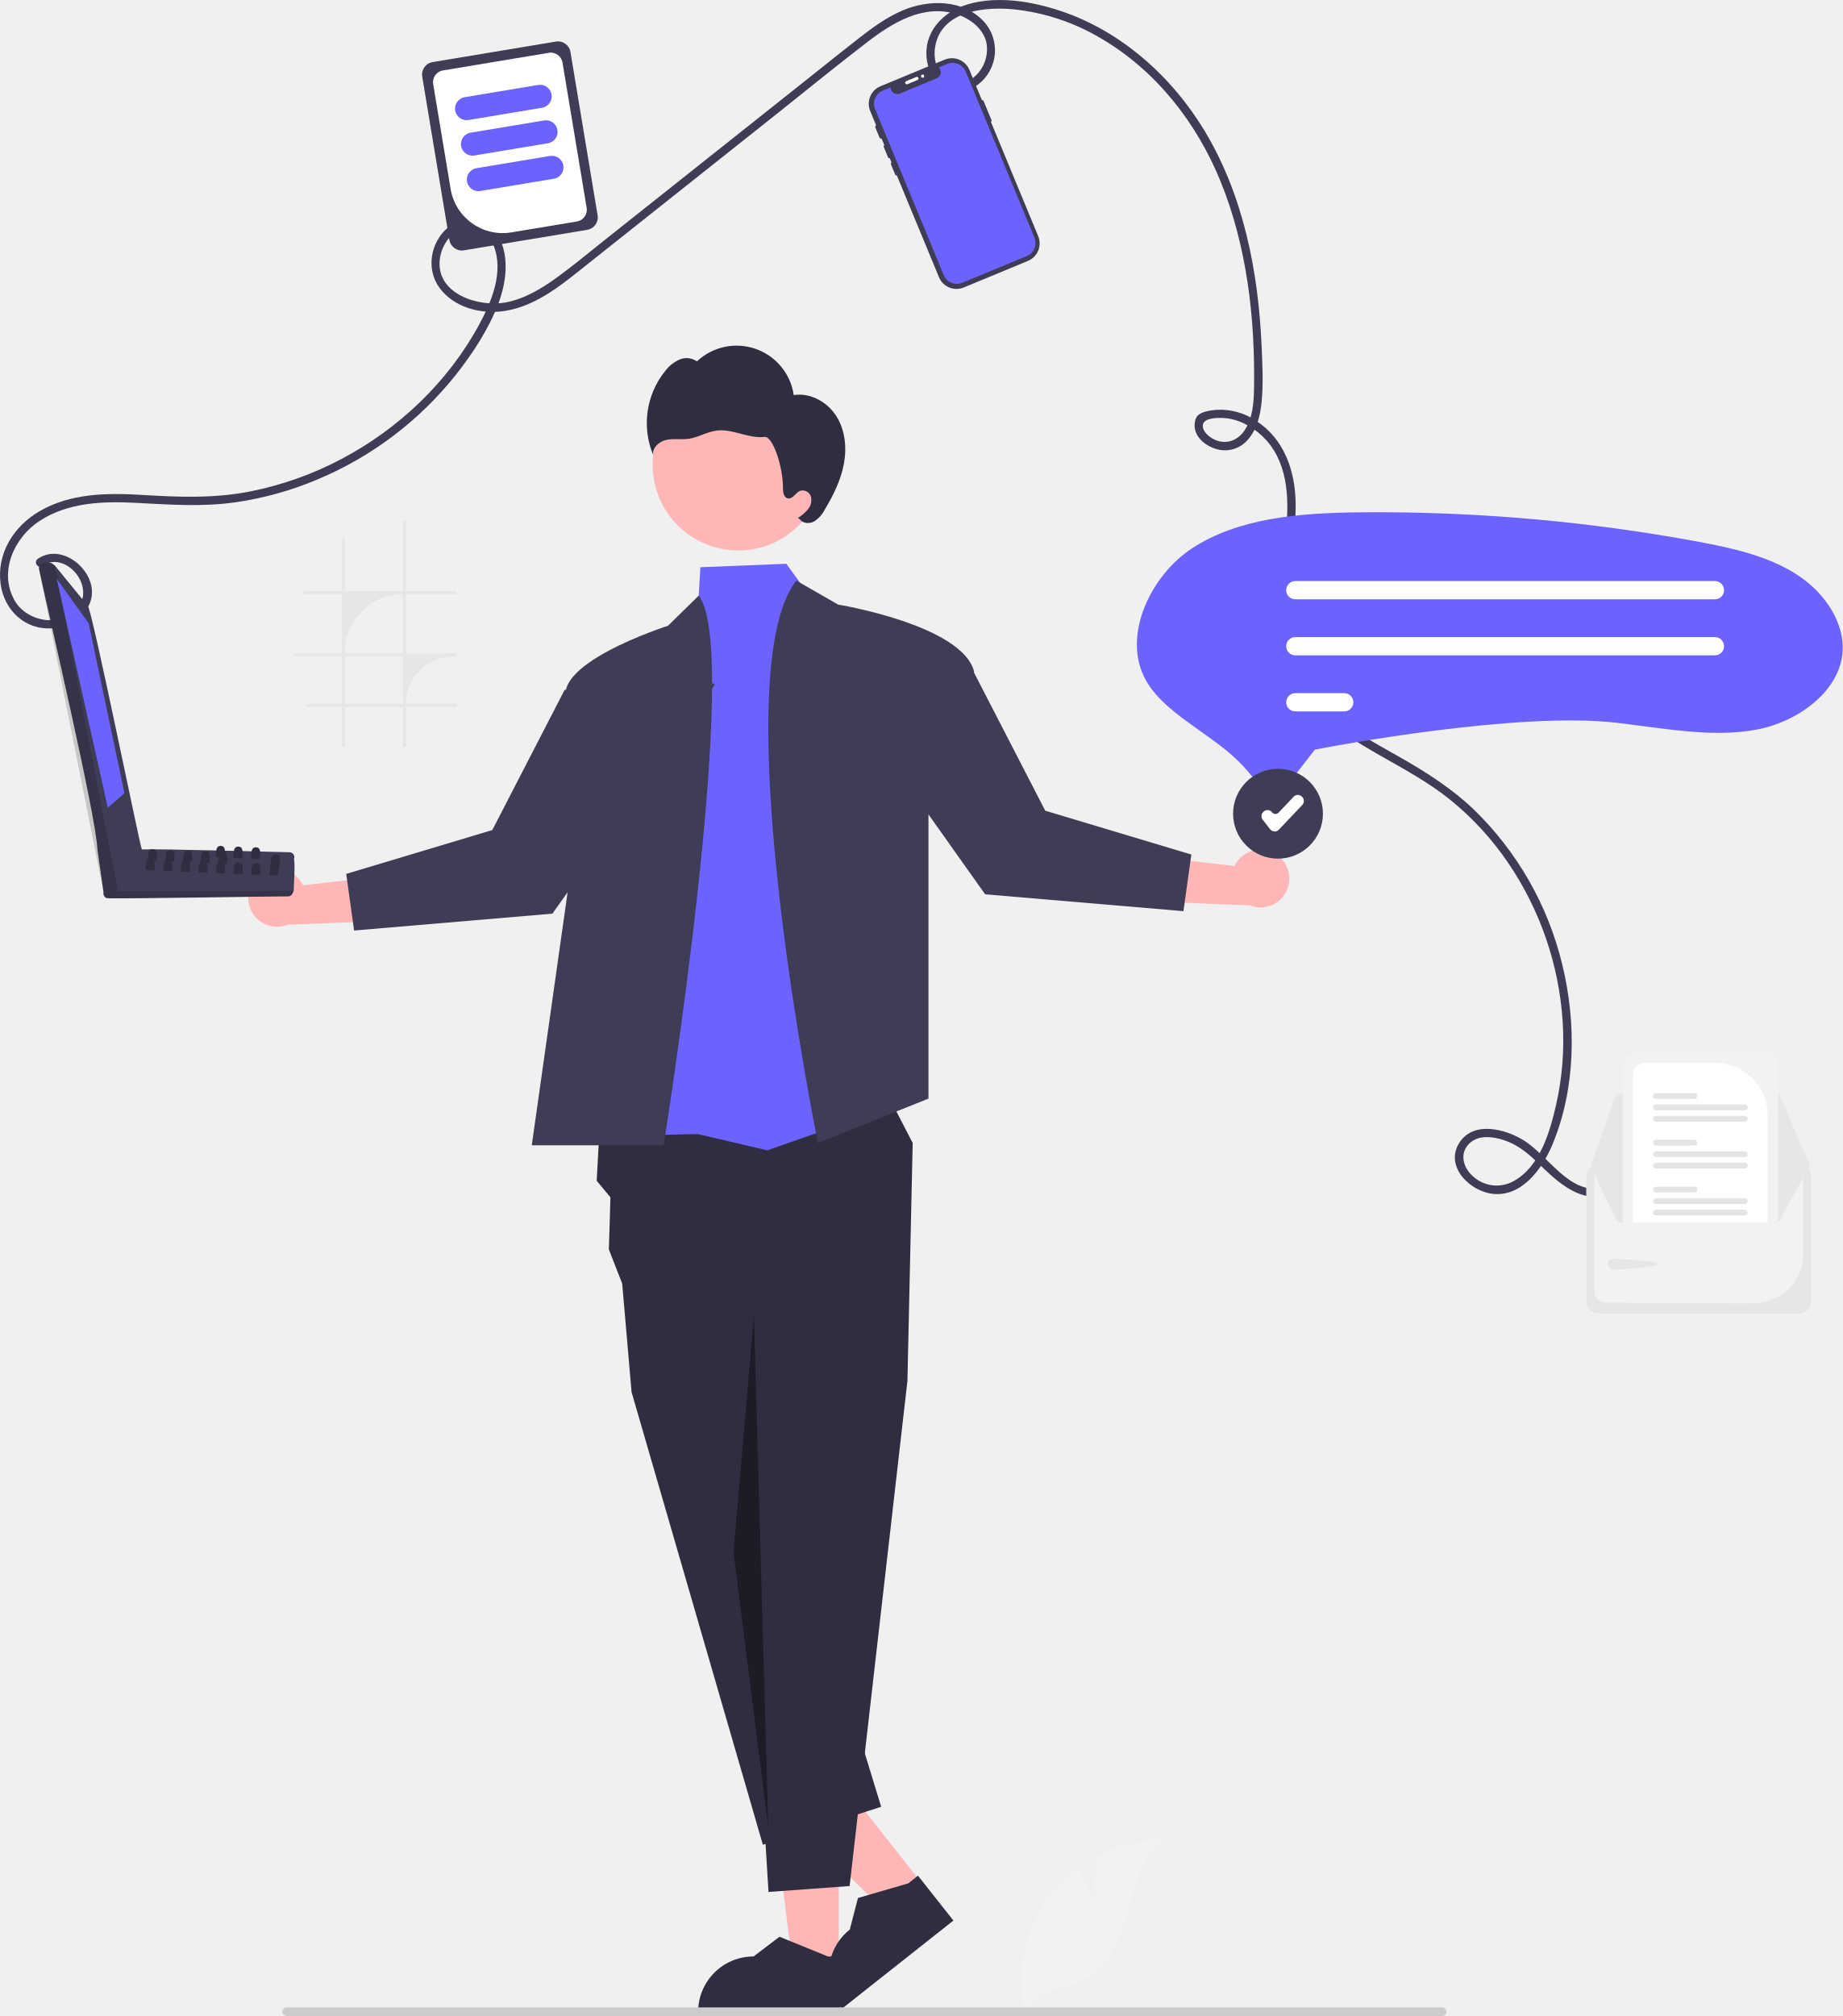
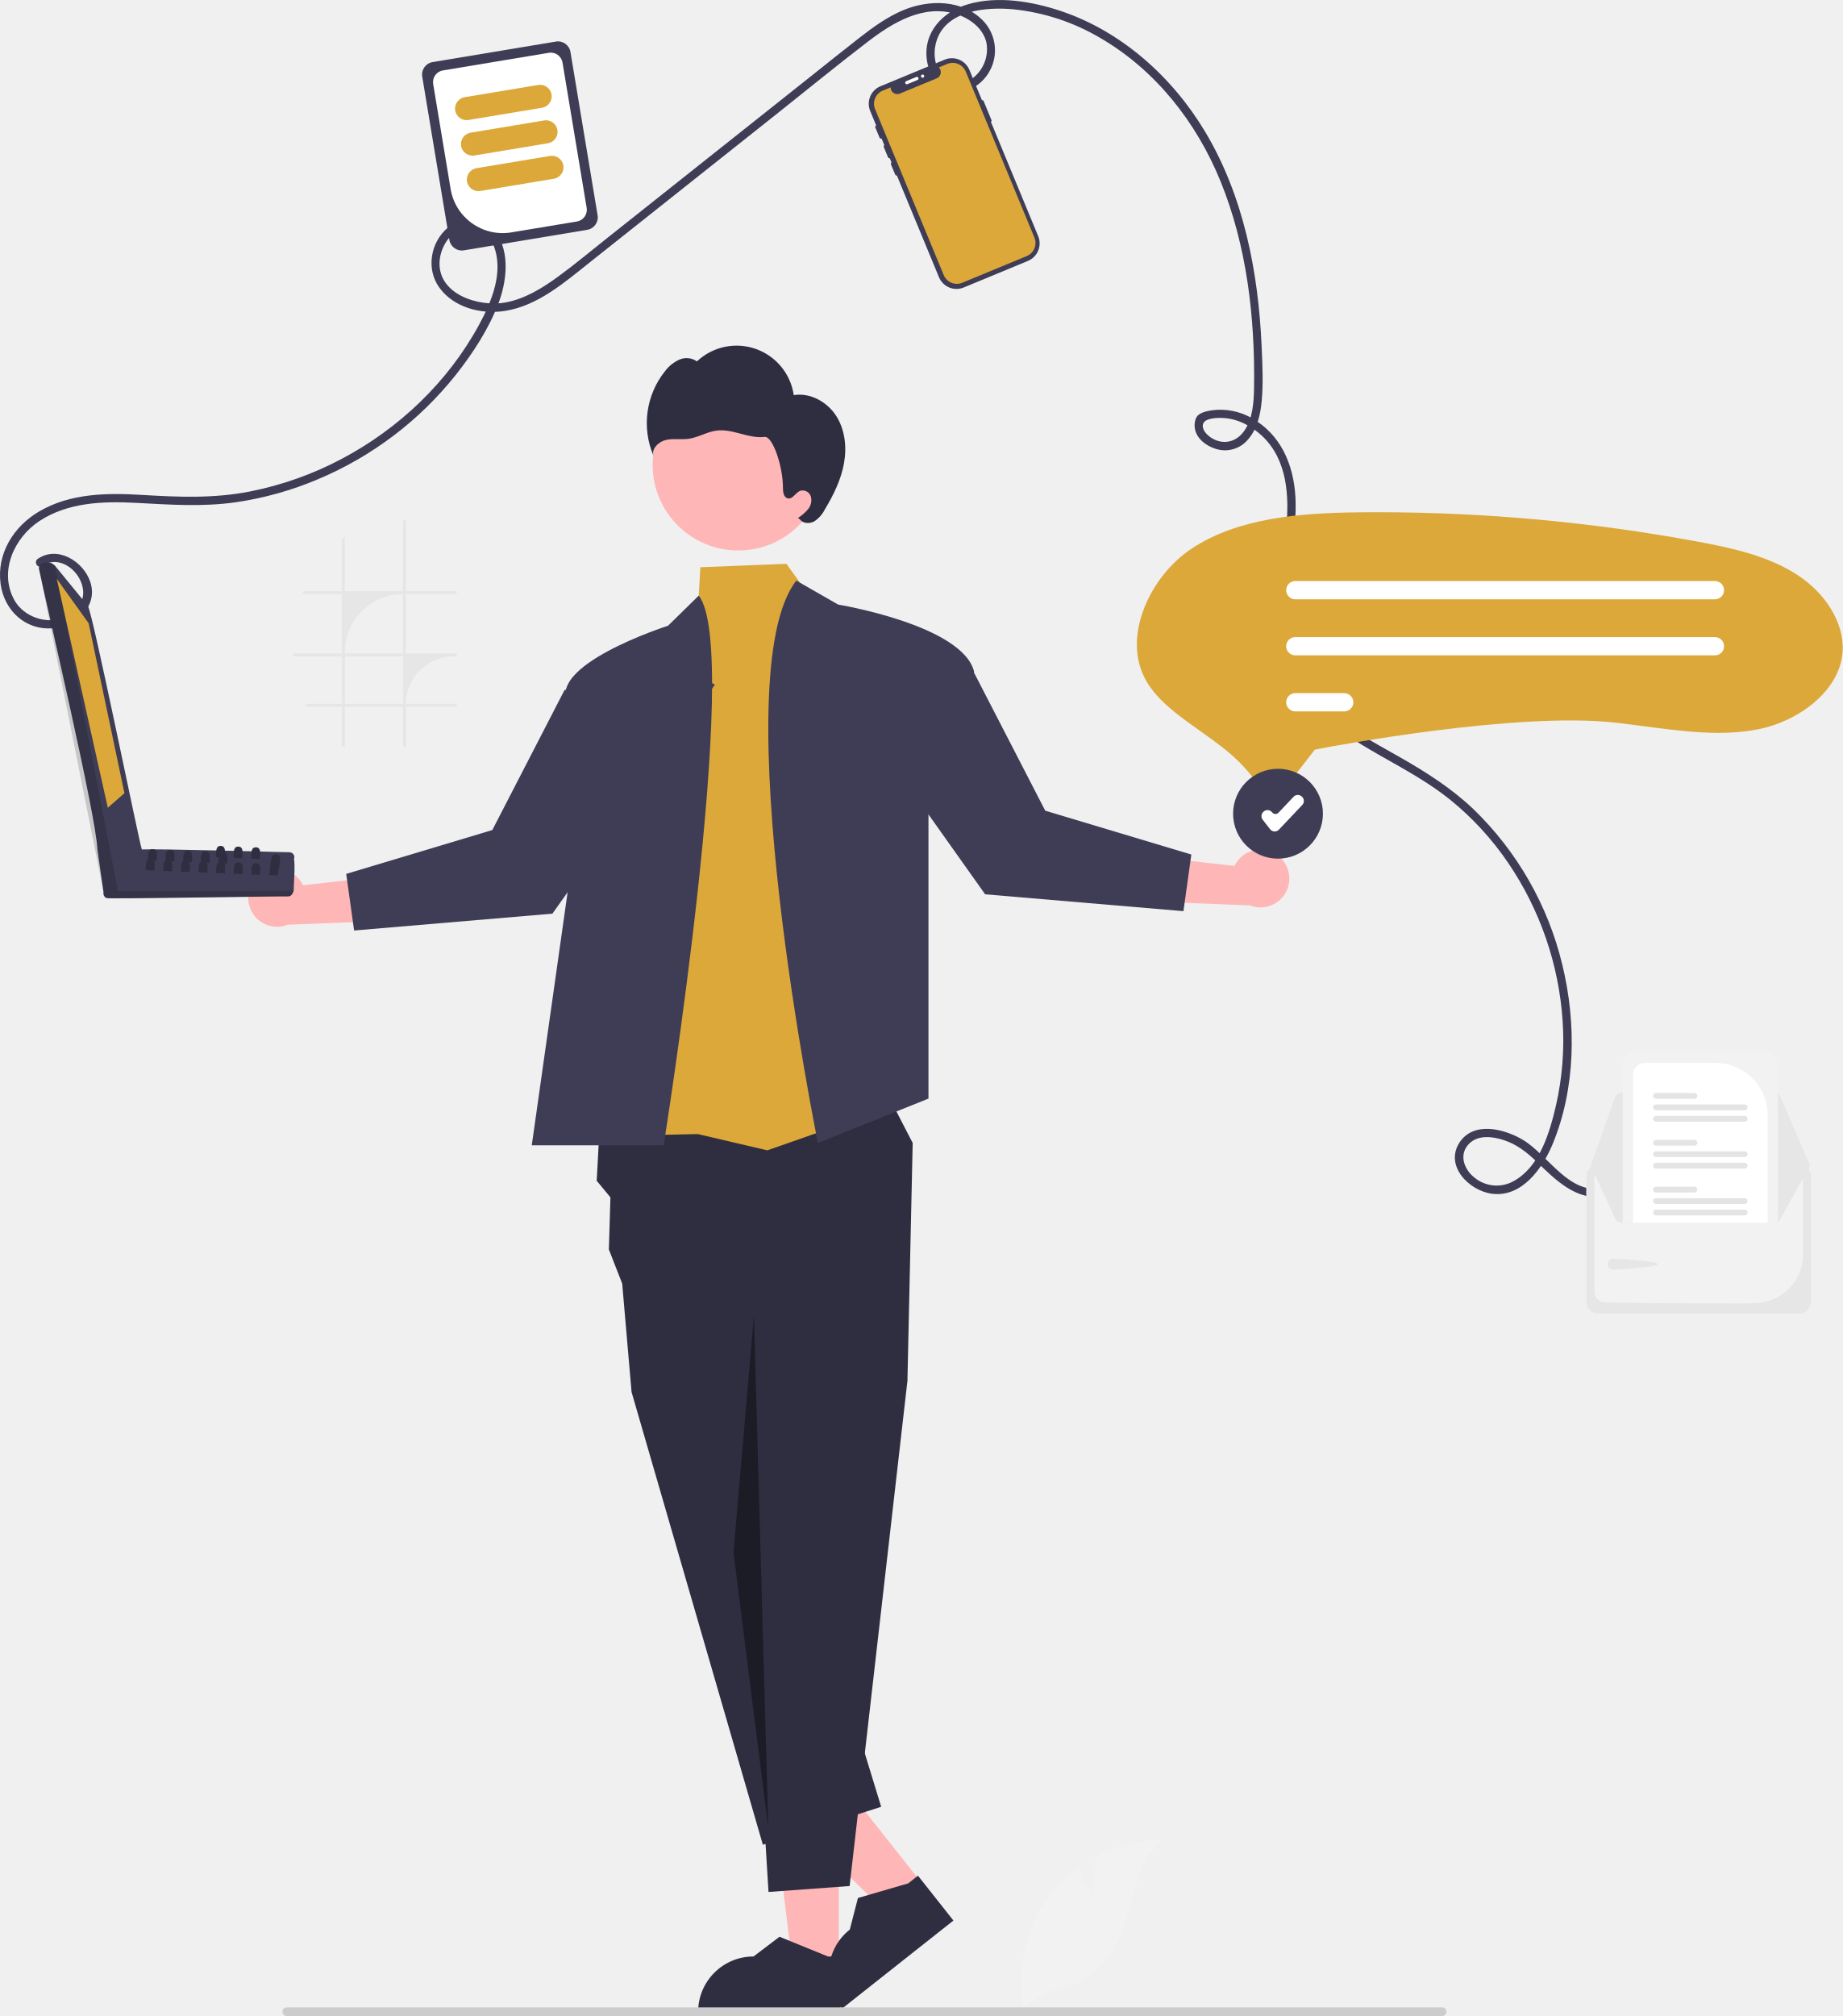
<svg xmlns="http://www.w3.org/2000/svg" data-name="Layer 1" width="666.741" height="729.254" viewBox="0 0 666.741 729.254">
  <path d="M281.824,290.106c8.344-5.707,19.084,6.871,13.242,14.702-5.905,7.916-18.816,5.672-23.262-2.411-5.672-10.313-.024-22.581,9.118-28.568,10.384-6.801,23.111-7.184,35.101-6.547,12.111.644,23.929,1.498,35.994-.238a120.739,120.739,0,0,0,29.693-8.328,126.144,126.144,0,0,0,49.875-37.784c6.154-7.808,11.905-16.583,15.428-25.93,2.713-7.199,3.999-16.668.154-23.715a12.073,12.073,0,0,0-18.353-3.687c-6.408,5.25-8.138,14.997-3.239,21.789,5.257,7.289,15.177,9.787,23.718,8.46,11.87-1.844,21.482-10.224,30.569-17.439l67.3-53.431c11.097-8.811,22.081-17.792,33.322-26.419,9.141-7.016,20.295-13.819,32.2-10.071,4.799,1.511,9.636,5.088,10.835,10.228a13.161,13.161,0,0,1-4.719,12.75,8.095,8.095,0,0,1-11.841-1.485c-2.509-3.499-2.715-8.488-1.27-12.442,3.862-10.567,18.032-11.672,27.488-10.813A77.226,77.226,0,0,1,664.76,99.125c19.984,11.607,34.764,30.489,43.432,51.716,9.605,23.519,12.564,49.545,12.172,74.793-.08,5.15-.436,10.846-3.335,15.286-2.839,4.349-7.792,5.665-12.234,2.757-1.447-.947-3.307-2.792-2.929-4.738.474-2.443,5.343-2.462,7.293-2.368,5.338.256,10.384,2.946,14.207,6.574,9.086,8.621,9.793,21.811,8.608,33.54-1.301,12.876-5.012,25.682-3.538,38.716,2.414,21.354,19.936,33.22,37.146,43.037,8.814,5.028,17.82,9.834,25.746,16.23a106.04,106.04,0,0,1,20.987,22.842,115.376,115.376,0,0,1,19.702,57.191,105.533,105.533,0,0,1-2.399,30.505c-2.264,9.779-5.83,22.106-15.226,27.359a12.607,12.607,0,0,1-14.367-1.289c-3.807-3.055-5.667-8.478-1.735-12.295,3.258-3.163,8.473-2.496,12.404-1.21,4.734,1.548,8.417,4.437,11.945,7.85,6.726,6.505,14.599,14.491,24.831,12.414,1.891-.384,1.09-3.276-.798-2.893-12.352,2.508-19.8-11.848-28.909-17.375-6.595-4.002-17.86-6.977-23.013.827-5.562,8.422,3.381,17.508,11.691,18.593,10.805,1.41,18.295-9.154,21.923-17.875,8.414-20.224,8.675-43.938,3.529-64.997a115.929,115.929,0,0,0-32.07-56.169c-7.976-7.602-17.12-13.43-26.659-18.855-9.63-5.476-19.665-10.73-27.904-18.246a41.84,41.84,0,0,1-14.156-32.263c.088-14.012,4.593-27.609,4.312-41.648-.233-11.64-4.188-23.006-14.314-29.559a23.145,23.145,0,0,0-14.191-3.961c-2.048.168-4.926.513-6.613,1.796-1.359,1.033-1.616,3.45-1.342,5.013.651,3.712,4.162,6.29,7.572,7.323a10.842,10.842,0,0,0,11.708-3.455c3.279-3.787,4.418-8.838,4.882-13.701.629-6.589.281-13.356-.009-19.956-1.18-26.82-6.48-54.282-20.418-77.575-11.848-19.8-30.274-36.401-52.368-43.746-10.411-3.461-22.761-5.535-33.504-2.387-9.243,2.708-16.325,10.315-14.799,20.39,1.292,8.528,10.129,14.427,17.916,9.044a15.523,15.523,0,0,0,2.487-23.396c-7.528-7.883-19.803-7.827-29.196-3.82-5.657,2.413-10.665,6.028-15.495,9.783-6.157,4.787-12.228,9.688-18.336,14.538l-73.581,58.418c-5.808,4.611-11.522,9.39-17.523,13.748-5.6,4.067-11.779,7.834-18.673,9.14-9.708,1.839-25.076-2.983-23.898-15.297.457-4.782,3.625-10.063,8.466-11.435,4.746-1.344,9.226,1.709,10.99,6.031,3.889,9.528-.678,20.426-5.221,28.791-11.248,20.71-28.991,37.576-49.781,48.55a121.035,121.035,0,0,1-33.109,11.749c-12.973,2.549-25.702,2.05-38.818,1.254-12.714-.771-26.066-.692-37.398,5.933-9.292,5.433-15.491,15.285-14.002,26.264,1.293,9.534,8.94,16.821,18.802,16.016,8.277-.676,16.594-7.744,13.657-16.723-2.432-7.434-11.819-13.297-18.999-8.386-1.584,1.083-.085,3.684,1.514,2.59Z" transform="translate(-266.6297 -85.37299)" fill="#3f3d56" />
  <path d="M917.588,506.702H844.902a4.288,4.288,0,0,0-4.283,4.283v45.254a4.288,4.288,0,0,0,4.283,4.283h72.685a4.288,4.288,0,0,0,4.283-4.283v-45.254A4.288,4.288,0,0,0,917.588,506.702Z" transform="translate(-266.6297 -85.37299)" fill="#f2f2f2" style="isolation:isolate" />
  <path d="M917.588,506.702H844.902a4.288,4.288,0,0,0-4.283,4.283v45.254a4.288,4.288,0,0,0,4.283,4.283h72.685a4.288,4.288,0,0,0,4.283-4.283v-45.254A4.288,4.288,0,0,0,917.588,506.702Zm1.406,32.506a17.608,17.608,0,0,1-17.311,17.539c-7.375.096,4.081.133-4.814.133-20.34,0-41.549-.194-49.463-.32a3.99,3.99,0,0,1-3.908-3.974V510.989a1.41,1.41,0,0,1,1.405-1.409h72.683a1.41,1.41,0,0,1,1.409,1.405Z" transform="translate(-266.6297 -85.37299)" fill="#e6e6e6" />
  <path d="M908.64,480.644H853.262a2.38,2.38,0,0,0-2.237,1.578l-8.553,23.995a2.375,2.375,0,0,0,2.234,3.173l74.272.132h.003a2.375,2.375,0,0,0,2.183-3.311l-.13.055.13-.055-10.34-24.127A2.372,2.372,0,0,0,908.64,480.644Z" transform="translate(-266.6297 -85.37299)" fill="#e6e6e6" />
  <path d="M921.356,506.732a2.382,2.382,0,0,1-.192.936L910.824,526.24a2.382,2.382,0,0,1-2.184,1.438H853.263a2.382,2.382,0,0,1-2.239-1.577l-8.551-18.44a2.374,2.374,0,0,1,1.44-3.034,2.337,2.337,0,0,1,.793-.139l9.073-.017,3.703-.006,48.726-.085,3.705-.006,9.066-.017H918.98A2.376,2.376,0,0,1,921.356,506.732Z" transform="translate(-266.6297 -85.37299)" fill="#e6e6e6" />
  <path d="M850.351,540.647c1.098,0,16.178.922,16.178,2.02s-15.08,1.957-16.178,1.957a1.988,1.988,0,0,1,0-3.977Z" transform="translate(-266.6297 -85.37299)" fill="#e6e6e6" />
  <path d="M905.192,466.046H858.498a4.726,4.726,0,0,0-4.72,4.72v56.912h54.863a2.346,2.346,0,0,0,1.271-.37V470.766A4.726,4.726,0,0,0,905.192,466.046Z" transform="translate(-266.6297 -85.37299)" fill="#f2f2f2" />
  <path d="M887.369,469.873H861.78a4.303,4.303,0,0,0-4.299,4.297v53.508h48.726V488.71A18.859,18.859,0,0,0,887.369,469.873Z" transform="translate(-266.6297 -85.37299)" fill="#fff" />
  <path d="M897.905,522.926H865.782a1.047,1.047,0,1,0,0,2.094h32.124a1.047,1.047,0,1,0,0-2.094Z" transform="translate(-266.6297 -85.37299)" fill="#e4e4e4" />
  <path d="M897.905,518.785H865.782a1.048,1.048,0,0,0,0,2.096h32.124a1.048,1.048,0,1,0,0-2.096Z" transform="translate(-266.6297 -85.37299)" fill="#e4e4e4" />
  <path d="M879.707,514.646h-13.925a1.047,1.047,0,1,0,0,2.094h13.925a1.047,1.047,0,1,0,0-2.094Z" transform="translate(-266.6297 -85.37299)" fill="#e4e4e4" />
  <path d="M897.905,505.975H865.782a1.048,1.048,0,0,0,0,2.096h32.124a1.048,1.048,0,1,0,0-2.096Z" transform="translate(-266.6297 -85.37299)" fill="#e4e4e4" />
  <path d="M897.905,501.836H865.782a1.047,1.047,0,1,0,0,2.094h32.124a1.047,1.047,0,1,0,0-2.094Z" transform="translate(-266.6297 -85.37299)" fill="#e4e4e4" />
  <path d="M879.707,497.695h-13.925a1.048,1.048,0,0,0,0,2.096h13.925a1.048,1.048,0,1,0,0-2.096Z" transform="translate(-266.6297 -85.37299)" fill="#e4e4e4" />
  <path d="M897.905,489.025H865.782a1.048,1.048,0,0,0,0,2.096h32.124a1.048,1.048,0,1,0,0-2.096Z" transform="translate(-266.6297 -85.37299)" fill="#e4e4e4" />
  <path d="M897.905,484.886H865.782a1.048,1.048,0,0,0,0,2.096h32.124a1.048,1.048,0,1,0,0-2.096Z" transform="translate(-266.6297 -85.37299)" fill="#e4e4e4" />
  <path d="M879.707,480.745h-13.925a1.048,1.048,0,0,0,0,2.096h13.925a1.048,1.048,0,1,0,0-2.096Z" transform="translate(-266.6297 -85.37299)" fill="#e4e4e4" />
  <circle cx="267.124" cy="168.13" r="30.997" fill="#ffb6b6" />
  <path d="M569.137,235.754c-3.261-5.044-9.379-8.406-15.311-7.462a20.909,20.909,0,0,0-35.033-12.195,6.502,6.502,0,0,0-6.358-.636,13.406,13.406,0,0,0-5.166,4.146,30.088,30.088,0,0,0-4.21,30.609c-.725-2.635,1.916-5.115,4.585-5.706,2.668-.591,5.467-.032,8.174-.417,3.468-.493,6.586-2.506,10.06-2.958,2.919-.381,5.855.368,8.702,1.118,2.847.75,5.775,1.515,8.699,1.168,2.924-.347,6.69,10.733,6.639,18.537-.01,1.479.295,3.378,1.74,3.691,1.78.386,2.811-2.07,4.505-2.739a3.134,3.134,0,0,1,3.844,2.044,5.11,5.11,0,0,1-.976,4.576,15.099,15.099,0,0,1-3.661,3.176l.698.58c1.161,1.533,3.568,1.6,5.241.651a11.311,11.311,0,0,0,3.763-4.284c3.095-5.148,5.81-10.632,6.902-16.538S572.398,240.799,569.137,235.754Z" transform="translate(-266.6297 -85.37299)" fill="#2f2e41" />
  <polygon points="303.485 710.95 286.745 710.948 278.781 646.376 303.489 646.377 303.485 710.95" fill="#ffb6b6" />
  <path d="M570.705,813.786l-51.48-.002v-.651A20.039,20.039,0,0,1,539.262,793.096h.001l9.404-7.134,17.545,7.135,4.494 0Z" transform="translate(-266.6297 -85.37299)" fill="#2f2e41" />
  <polygon points="333.673 681.391 320.54 691.771 274.246 646.056 293.63 630.733 333.673 681.391" fill="#ffb6b6" />
  <path d="M611.596,780.098l-40.386,31.925-.404-.511a20.039,20.039,0,0,1,3.292-28.145l.001-.001,2.952-11.428,18.188-5.284,3.525-2.787Z" transform="translate(-266.6297 -85.37299)" fill="#2f2e41" />
  <polygon points="216.918 408.274 215.896 427.117 220.867 433.122 220.297 451.969 225.12 464.305 228.512 503.551 276.018 667.307 318.827 653.576 272.08 500.926 328.324 499.521 330.227 413.447 320.26 394.179 216.918 408.274" fill="#2f2e41" />
  <polygon points="322.915 486.545 328.324 499.521 307.409 682.241 278.064 684.384 265.392 480.109 322.915 486.545" fill="#2f2e41" />
-   <polygon points="294.155 217.278 284.519 203.94 253.405 205.187 252.808 215.457 232.139 410.681 252.437 410.226 277.634 416.109 326.097 399.147 294.155 217.278" fill="#6c63ff" />
+   <polygon points="294.155 217.278 284.519 203.94 253.405 205.187 252.808 215.457 232.139 410.681 252.437 410.226 277.634 416.109 326.097 399.147 294.155 217.278" fill="#dca83a" />
  <path d="M506.75,499.664H459.033l12.449-87.873,5.048-35.618s-3.573-25.456-5.303-38.757a7.529,7.529,0,0,1,.709-4.14,13.656,13.656,0,0,1,2.193-3.308c5.804-6.693,18.858-12.497,27.044-15.673,4.216-1.626,7.146-2.562,7.146-2.562L519.436,300.834C535.392,320.77,506.75,499.664,506.75,499.664Z" transform="translate(-266.6297 -85.37299)" fill="#3f3d56" />
  <path d="M554.741,295.393l15.138,8.675s44.832,7.364,49.192,24.201l-16.503,49.815v104.693L562.562,498.82S528.052,329.682,554.741,295.393Z" transform="translate(-266.6297 -85.37299)" fill="#3f3d56" />
  <polyline points="272.788 475.879 265.392 561.548 277.985 661.252" opacity="0.4" />
  <path d="M360.849,401.658a10.387,10.387,0,0,1,15.43,3.948l36.677-4.148L404.263,418.557l-33.497,1.318a10.443,10.443,0,0,1-9.917-18.216Z" transform="translate(-266.6297 -85.37299)" fill="#ffb6b6" />
  <polygon points="248.158 241.42 258.654 247.69 199.871 330.501 128.122 336.597 125.265 316.112 178.129 300.252 204.259 249.604 248.158 241.42" fill="#3f3d56" />
  <path d="M728.725,394.658a10.387,10.387,0,0,0-15.43,3.948L676.618,394.459l8.693,17.098,33.497,1.318a10.443,10.443,0,0,0,9.917-18.216Z" transform="translate(-266.6297 -85.37299)" fill="#ffb6b6" />
  <polygon points="308.156 234.42 297.661 240.69 356.444 323.501 428.193 329.597 431.049 309.112 378.186 293.252 352.056 242.604 308.156 234.42" fill="#3f3d56" />
  <path d="M431.871,300.307v-1.094H413.524V273.681H412.432v25.531H391.405V279.496q-.551.434-1.089.892v18.824H376.428c-.154.362-.303.727-.443,1.094h14.332v21.454H372.522c.017.368.042.73.073,1.094h17.721v17.115H377.04c.163.368.334.73.514,1.089h12.763v14.388h1.089V341.059h21.027v14.388h1.092V341.059H431.871v-1.089H413.524a17.112,17.112,0,0,1,17.115-17.115h1.232v-1.094H413.524V300.307Zm-19.439,39.663H391.405v-17.115h21.027Zm0-18.21H391.405v-.429a21.026,21.026,0,0,1,21.027-21.024Z" transform="translate(-266.6297 -85.37299)" fill="#e6e6e6" />
  <path d="M591.276,148.829a.585.585,0,0,1-.763-.316l-1.519-3.671a.584.584,0,0,1,1.08-.447l1.519,3.671A.585.585,0,0,1,591.276,148.829Z" transform="translate(-266.6297 -85.37299)" fill="#3f3d56" />
  <path d="M621.92,121.632h0L617.386,110.674a6.864,6.864,0,0,0-8.967-3.718l0,0-23.216,9.608a6.864,6.864,0,0,0-3.718,8.967v0l24.878,60.117a6.864,6.864,0,0,0,8.967,3.718l0,0,23.216-9.608a6.864,6.864,0,0,0,3.718-8.967l0,0-17.115-41.359h0a.433.433,0,0,0,.234-.566l-2.897-7A.433.433,0,0,0,621.92,121.632Z" transform="translate(-266.6297 -85.37299)" fill="#3f3d56" />
-   <path d="M616.053,111.275l24.842,60.031a5.123,5.123,0,0,1-2.724,6.673.278.278,0,0,1-.05.025l-23.329,9.654a5.129,5.129,0,0,1-6.699-2.777l-24.842-60.031a5.125,5.125,0,0,1,2.779-6.695l2.829-1.171a2.436,2.436,0,0,0,3.37,2.239l13.301-5.504a2.37,2.37,0,0,0,.775-.52,2.429,2.429,0,0,0,.021-3.442l3.034-1.255A5.125,5.125,0,0,1,616.053,111.275Z" transform="translate(-266.6297 -85.37299)" fill="#6c63ff" />
+   <path d="M616.053,111.275l24.842,60.031a5.123,5.123,0,0,1-2.724,6.673.278.278,0,0,1-.05.025l-23.329,9.654a5.129,5.129,0,0,1-6.699-2.777l-24.842-60.031a5.125,5.125,0,0,1,2.779-6.695l2.829-1.171a2.436,2.436,0,0,0,3.37,2.239l13.301-5.504a2.37,2.37,0,0,0,.775-.52,2.429,2.429,0,0,0,.021-3.442l3.034-1.255A5.125,5.125,0,0,1,616.053,111.275Z" transform="translate(-266.6297 -85.37299)" fill="#dca83a" />
  <path d="M588.685,142.566a.585.585,0,0,1-.763-.316l-1.519-3.671a.584.584,0,1,1,1.08-.447l1.519,3.671A.585.585,0,0,1,588.685,142.566Z" transform="translate(-266.6297 -85.37299)" fill="#3f3d56" />
  <path d="M585.628,135.484a.585.585,0,0,1-.763-.316l-1.519-3.671a.584.584,0,1,1,1.08-.447l1.519,3.671A.585.585,0,0,1,585.628,135.484Z" transform="translate(-266.6297 -85.37299)" fill="#3f3d56" />
  <path d="M594.18,115.505a.585.585,0,0,1,.316-.763l3.671-1.519a.584.584,0,0,1,.447,1.08l-3.671,1.519A.585.585,0,0,1,594.18,115.505Z" transform="translate(-266.6297 -85.37299)" fill="#fff" />
  <circle cx="333.813" cy="27.54" r="0.584" fill="#fff" />
-   <path d="M727.162,372.752c-.074,0-.147-.001-.222-.004a5.391,5.391,0,0,1-4.335-2.465,60.897,60.897,0,0,0-12.82-13.887c-3.009-2.405-6.153-4.641-9.193-6.803-7.843-5.577-15.23-10.83-19.33-18.087-8.94-15.826,1.588-37.869,16.628-47.755,16.87-11.087,39.059-12.826,60.525-13.054q3.346-.035,6.697-.035h0a638.494,638.494,0,0,1,115.311,10.544c12.649,2.334,25.888,5.192,36.528,12.13,10.576,6.897,17.005,17.757,16.378,27.669-.916,14.47-16.255,25.282-30.223,28.109-13.313,2.692-27.144.873-41.786-1.054-3.233-.425-6.575-.865-9.88-1.247-35.92-4.152-103.398,8.645-106.253,9.192l-2.832.542L731.365,370.688A5.274,5.274,0,0,1,727.162,372.752Z" transform="translate(-266.6297 -85.37299)" fill="#6c63ff" />
+   <path d="M727.162,372.752c-.074,0-.147-.001-.222-.004a5.391,5.391,0,0,1-4.335-2.465,60.897,60.897,0,0,0-12.82-13.887c-3.009-2.405-6.153-4.641-9.193-6.803-7.843-5.577-15.23-10.83-19.33-18.087-8.94-15.826,1.588-37.869,16.628-47.755,16.87-11.087,39.059-12.826,60.525-13.054q3.346-.035,6.697-.035h0a638.494,638.494,0,0,1,115.311,10.544c12.649,2.334,25.888,5.192,36.528,12.13,10.576,6.897,17.005,17.757,16.378,27.669-.916,14.47-16.255,25.282-30.223,28.109-13.313,2.692-27.144.873-41.786-1.054-3.233-.425-6.575-.865-9.88-1.247-35.92-4.152-103.398,8.645-106.253,9.192l-2.832.542L731.365,370.688A5.274,5.274,0,0,1,727.162,372.752Z" transform="translate(-266.6297 -85.37299)" fill="#dca83a" />
  <path d="M887.117,302.162H735.296a3.303,3.303,0,0,1,0-6.607H887.117a3.303,3.303,0,0,1,0,6.607Z" transform="translate(-266.6297 -85.37299)" fill="#fff" />
  <path d="M887.117,322.438H735.296a3.303,3.303,0,0,1-.007-6.607h151.828a3.303,3.303,0,0,1,0,6.607Z" transform="translate(-266.6297 -85.37299)" fill="#fff" />
  <path d="M752.988,342.714H735.296a3.303,3.303,0,0,1,0-6.607h17.693a3.303,3.303,0,0,1,0,6.607Z" transform="translate(-266.6297 -85.37299)" fill="#fff" />
  <circle cx="462.407" cy="294.352" r="16.057" fill="#fff" />
  <path d="M729.037,395.978a16.253,16.253,0,1,1,16.253-16.253A16.271,16.271,0,0,1,729.037,395.978Z" transform="translate(-266.6297 -85.37299)" fill="#3f3d56" />
  <path d="M727.834,386.142c-.034,0-.068-.001-.103-.003a2.1,2.1,0,0,1-1.557-.809l-2.683-3.45a2.101,2.101,0,0,1,.368-2.948l.097-.075a2.1,2.1,0,0,1,2.949.368,1.532,1.532,0,0,0,2.32.113l5.448-5.752a2.104,2.104,0,0,1,2.97-.081l.089.085a2.1,2.1,0,0,1,.08,2.97l-8.455,8.925A2.098,2.098,0,0,1,727.834,386.142Z" transform="translate(-266.6297 -85.37299)" fill="#fff" />
  <path d="M429.222,172.166l-9.824-59.076a4.577,4.577,0,0,1,3.76-5.26l44.615-7.419a4.577,4.577,0,0,1,5.26,3.76l9.823,59.076a4.577,4.577,0,0,1-3.76,5.26l-44.615,7.419A4.577,4.577,0,0,1,429.222,172.166Z" transform="translate(-266.6297 -85.37299)" fill="#3f3d56" />
  <path d="M429.677,153.754l-6.315-37.979a4.286,4.286,0,0,1,3.521-4.926l38.343-6.376a4.287,4.287,0,0,1,4.926,3.521l8.742,52.569a4.287,4.287,0,0,1-3.522,4.926l-23.753,3.95A19.094,19.094,0,0,1,429.677,153.754Z" transform="translate(-266.6297 -85.37299)" fill="#fff" />
-   <path d="M431.332,125.339a4.189,4.189,0,0,1,3.441-4.814l26.598-4.423a4.184,4.184,0,1,1,1.373,8.255L436.146,128.78A4.189,4.189,0,0,1,431.332,125.339Z" transform="translate(-266.6297 -85.37299)" fill="#6c63ff" />
-   <path d="M433.467,138.18a4.189,4.189,0,0,1,3.441-4.814l26.598-4.423a4.184,4.184,0,0,1,1.373,8.255l-26.598,4.423A4.189,4.189,0,0,1,433.467,138.18Z" transform="translate(-266.6297 -85.37299)" fill="#6c63ff" />
-   <path d="M435.602,151.02a4.189,4.189,0,0,1,3.441-4.814l26.598-4.423a4.184,4.184,0,0,1,1.373,8.255l-26.598,4.423A4.189,4.189,0,0,1,435.602,151.02Z" transform="translate(-266.6297 -85.37299)" fill="#6c63ff" />
+   <path d="M431.332,125.339a4.189,4.189,0,0,1,3.441-4.814l26.598-4.423a4.184,4.184,0,1,1,1.373,8.255L436.146,128.78A4.189,4.189,0,0,1,431.332,125.339Z" transform="translate(-266.6297 -85.37299)" fill="#dca83a" />
+   <path d="M433.467,138.18a4.189,4.189,0,0,1,3.441-4.814l26.598-4.423a4.184,4.184,0,0,1,1.373,8.255l-26.598,4.423A4.189,4.189,0,0,1,433.467,138.18Z" transform="translate(-266.6297 -85.37299)" fill="#dca83a" />
+   <path d="M435.602,151.02a4.189,4.189,0,0,1,3.441-4.814l26.598-4.423a4.184,4.184,0,0,1,1.373,8.255l-26.598,4.423A4.189,4.189,0,0,1,435.602,151.02Z" transform="translate(-266.6297 -85.37299)" fill="#dca83a" />
  <path d="M662.326,772.971l.707-15.9a51.353,51.353,0,0,1,23.953-6.063c-11.504,9.405-10.066,27.536-17.866,40.184a30.889,30.889,0,0,1-22.651,14.274l-9.627,5.894a51.76,51.76,0,0,1,10.91-41.943,49.997,49.997,0,0,1,9.189-8.538C659.246,766.959,662.326,772.971,662.326,772.971Z" transform="translate(-266.6297 -85.37299)" fill="#f2f2f2" />
  <path d="M789.969,813.074a1.549,1.549,0,0,1-1.553,1.553H370.366a1.553,1.553,0,1,1,0-3.106H788.416A1.549,1.549,0,0,1,789.969,813.074Z" transform="translate(-266.6297 -85.37299)" fill="#ccc" />
  <path d="M371.373,393.657c-7.414-.148-47.24-1.291-53.771-1.01-.369-1.293-12.75,14.573-13.051,14.671a1.808,1.808,0,0,0,.605,2.908c.728.442,64.932-.746,65.71-.591a1.786,1.786,0,0,0,1.594-1.038l.429-.961c.045-1.644.583-10.048.1-11.485A1.778,1.778,0,0,0,371.373,393.657Z" transform="translate(-266.6297 -85.37299)" fill="#3f3d56" />
  <path d="M372.889,407.634c-.377.905-.859,2.043-2.023,2.001l-65.032.73a1.794,1.794,0,0,1-1.565-2.633Z" transform="translate(-266.6297 -85.37299)" opacity="0.17" style="isolation:isolate" />
  <path d="M317.906,392.453c-.7-1.211-18.086-87.238-19.537-87.958l-11.87-14.521-1.061-.798c-1.475-.81-5.014-.262-4.696,1.991h0c2.789,13.37,20.726,89.518,21.119,101.39L304.02,407.682a1.863,1.863,0,0,0,2.3,1.53,3.583,3.583,0,0,0,2.877-2.079C309.359,406.599,318.719,392.762,317.906,392.453Z" transform="translate(-266.6297 -85.37299)" fill="#3f3d56" />
  <path d="M286.496,289.974l22.703,117.161c-.759,1.922-4.312,3.268-5.139.747-.014-.003-23.291-116.644-23.315-116.713C280.497,288.362,285.135,288.273,286.496,289.974Z" transform="translate(-266.6297 -85.37299)" opacity="0.17" style="isolation:isolate" />
-   <polygon points="20.55 209.392 32.081 225.464 45.023 286.929 39.006 292.177 20.55 209.392" fill="#6c63ff" />
+   <polygon points="20.55 209.392 32.081 225.464 45.023 286.929 39.006 292.177 20.55 209.392" fill="#dca83a" />
  <path d="M363.93,401.945l3.19.13a12.539,12.539,0,0,1,.46-2.76c.48-2.28.91-4.99-1.08-4.98-1.35-.13-1.81,1.58-2.05,3.44A26.32,26.32,0,0,1,363.93,401.945Z" transform="translate(-266.6297 -85.37299)" fill="#2f2e41" />
  <path d="M345.63,397.655l2.15.08,1.04.04c-.02-1.14.51-3.49-.78-4.07a1.6,1.6,0,0,0-.65-.13c-1.21-.07-1.57.85-1.68,1.91-.07.64-.04,1.32-.06,1.85C345.65,397.445,345.64,397.555,345.63,397.655Z" transform="translate(-266.6297 -85.37299)" fill="#2f2e41" />
  <path d="M339.26,397.395l2.16.09,1.03.04c-.02-1.31.67-4.17-1.43-4.21-1.94-.11-1.69,2.36-1.74,3.76C339.28,397.185,339.27,397.295,339.26,397.395Z" transform="translate(-266.6297 -85.37299)" fill="#2f2e41" />
  <path d="M332.89,397.145l2.15.08,1.04.04c-.02-1.3.67-4.16-1.43-4.2-1.94-.12-1.69,2.35-1.74,3.76C332.91,396.935,332.9,397.045,332.89,397.145Z" transform="translate(-266.6297 -85.37299)" fill="#2f2e41" />
  <path d="M326.52,396.885l2.16.09,1.03.04c-.02-1.31.67-4.16-1.43-4.21-1.94-.11-1.69,2.36-1.74,3.76C326.54,396.675,326.53,396.785,326.52,396.885Z" transform="translate(-266.6297 -85.37299)" fill="#2f2e41" />
  <path d="M320.15,396.635l2.15.08,1.04.04c-.02-1.2.56-3.71-.98-4.14h-.01a1.464,1.464,0,0,0-.44-.06,1.506,1.506,0,0,0-.54.05h-.01c-1.34.35-1.15,2.45-1.19,3.71C320.17,396.425,320.16,396.535,320.15,396.635Z" transform="translate(-266.6297 -85.37299)" fill="#2f2e41" />
  <path d="M357.5,395.955l3.19.13c0-.12,0-.25.01-.4a13.331,13.331,0,0,0,.04-2.29c-.11-.84-.47-1.5-1.48-1.52-1.03-.06-1.44.6-1.6,1.45a3.115,3.115,0,0,0-.08.44v.01C357.5,394.555,357.55,395.395,357.5,395.955Z" transform="translate(-266.6297 -85.37299)" fill="#2f2e41" />
  <path d="M351.13,395.695l3.19.13a23.281,23.281,0,0,0,.06-2.58c-.09-.88-.44-1.6-1.49-1.62-1.06-.07-1.47.65-1.63,1.54C351.11,394.025,351.19,395.055,351.13,395.695Z" transform="translate(-266.6297 -85.37299)" fill="#2f2e41" />
  <path d="M344.76,395.445l.95.04,2.24.09c-.01-.48.08-1.18.09-1.87a4.233,4.233,0,0,0-.02-.62c-.08-.93-.41-1.7-1.5-1.72-1.11-.06-1.5.71-1.64,1.65C344.74,393.854,344.82,394.825,344.76,395.445Z" transform="translate(-266.6297 -85.37299)" fill="#2f2e41" />
  <path d="M357.56,401.695l3.19.12c-.01-1.3.67-4.16-1.43-4.2C357.22,397.485,357.68,400.385,357.56,401.695Z" transform="translate(-266.6297 -85.37299)" fill="#2f2e41" />
  <path d="M351.19,401.435l3.19.13c-.01-1.31.67-4.17-1.43-4.21C350.85,397.235,351.31,400.135,351.19,401.435Z" transform="translate(-266.6297 -85.37299)" fill="#2f2e41" />
  <path d="M344.82,401.185l3.19.12c-.01-.93.34-2.65-.23-3.57a1.32,1.32,0,0,0-1.2-.63,1.406,1.406,0,0,0-.93.23C344.63,398.005,344.92,400.125,344.82,401.185Z" transform="translate(-266.6297 -85.37299)" fill="#2f2e41" />
  <path d="M338.45,400.925l3.19.13c-.01-.93.33-2.64-.22-3.57a1.323,1.323,0,0,0-1.21-.64,1.389,1.389,0,0,0-.93.23C338.26,397.765,338.55,399.875,338.45,400.925Z" transform="translate(-266.6297 -85.37299)" fill="#2f2e41" />
  <path d="M332.08,400.675l3.19.12c-.01-.93.34-2.65-.23-3.57a1.319,1.319,0,0,0-1.2-.63,1.405,1.405,0,0,0-.93.23C331.89,397.495,332.18,399.615,332.08,400.675Z" transform="translate(-266.6297 -85.37299)" fill="#2f2e41" />
  <path d="M325.71,400.415l3.19.13c-.01-.93.33-2.64-.22-3.57a1.312,1.312,0,0,0-1.21-.64,1.389,1.389,0,0,0-.93.23C325.52,397.255,325.81,399.365,325.71,400.415Z" transform="translate(-266.6297 -85.37299)" fill="#2f2e41" />
  <path d="M319.34,400.165l3.19.12c-.01-.93.33-2.64-.23-3.57a1.308,1.308,0,0,0-1.2-.63,1.405,1.405,0,0,0-.93.23C319.15,396.995,319.44,399.104,319.34,400.165Z" transform="translate(-266.6297 -85.37299)" fill="#2f2e41" />
</svg>
